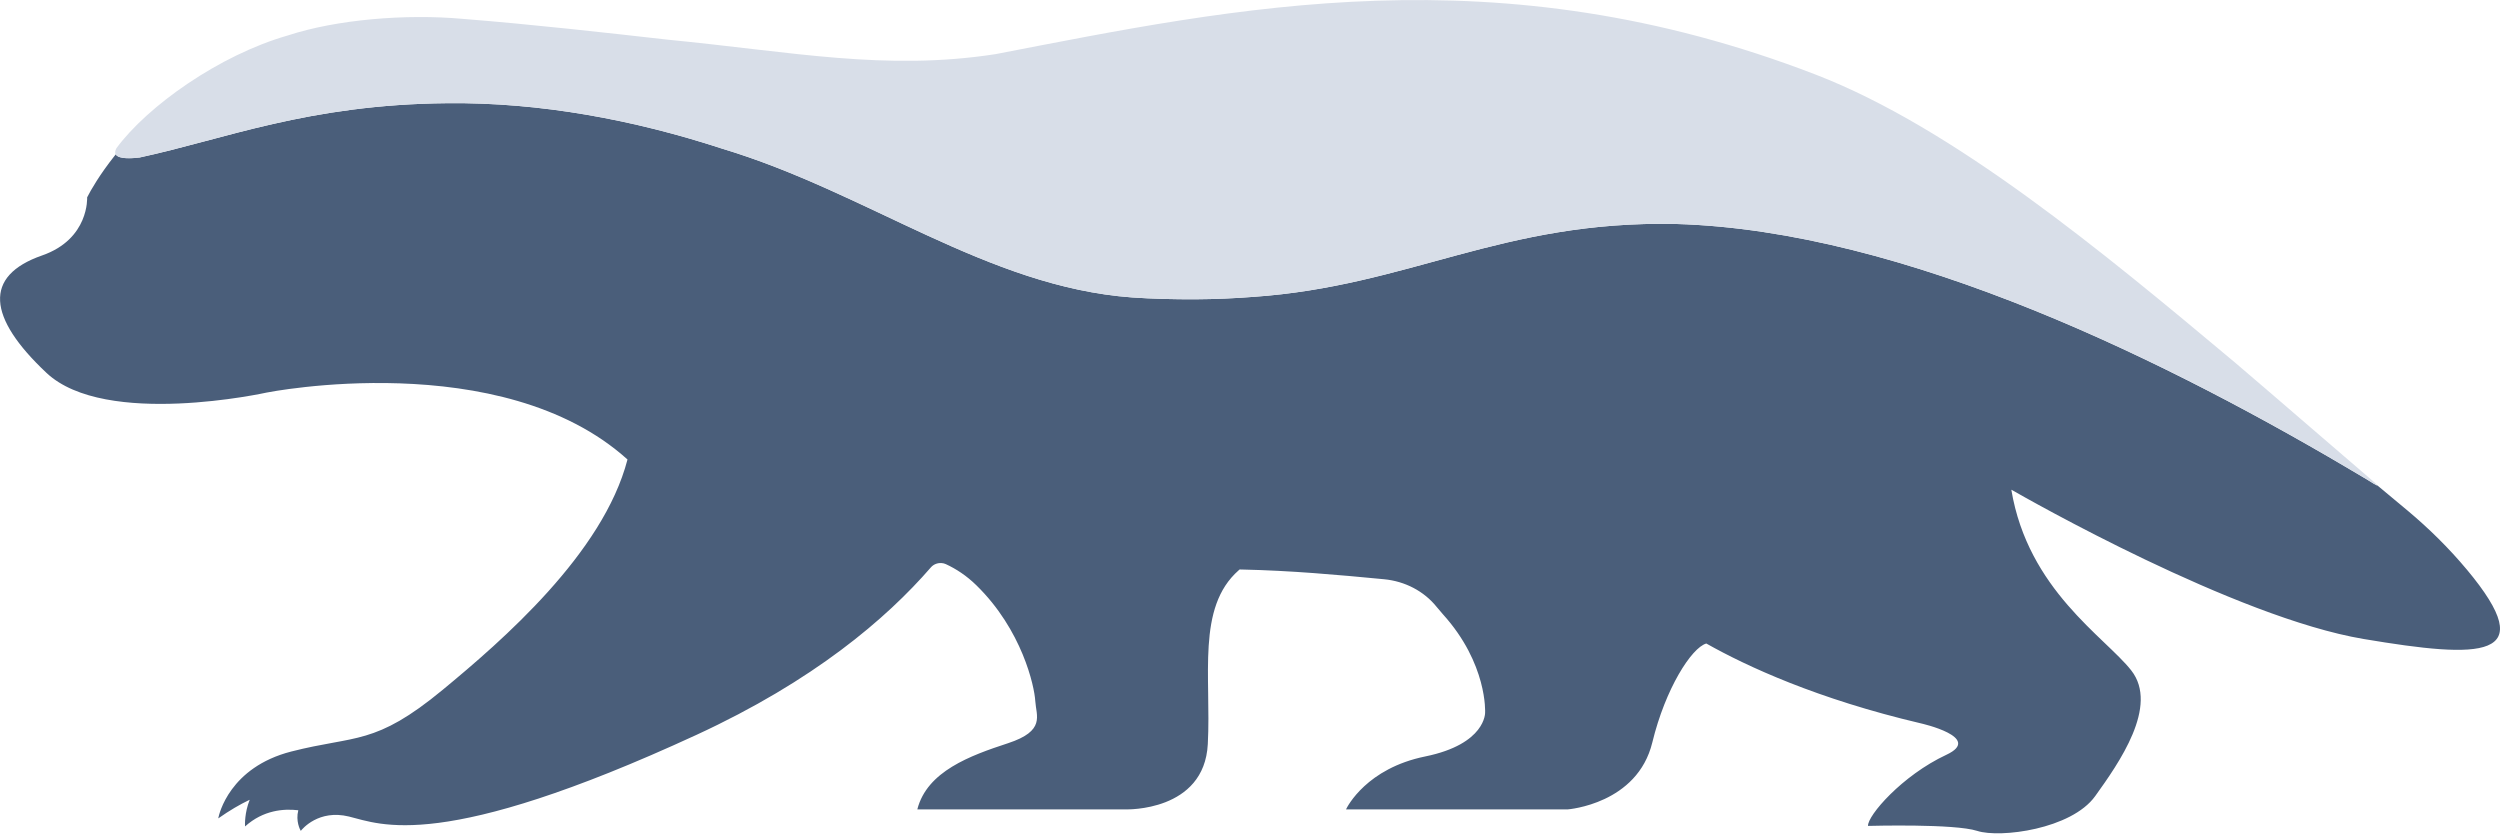
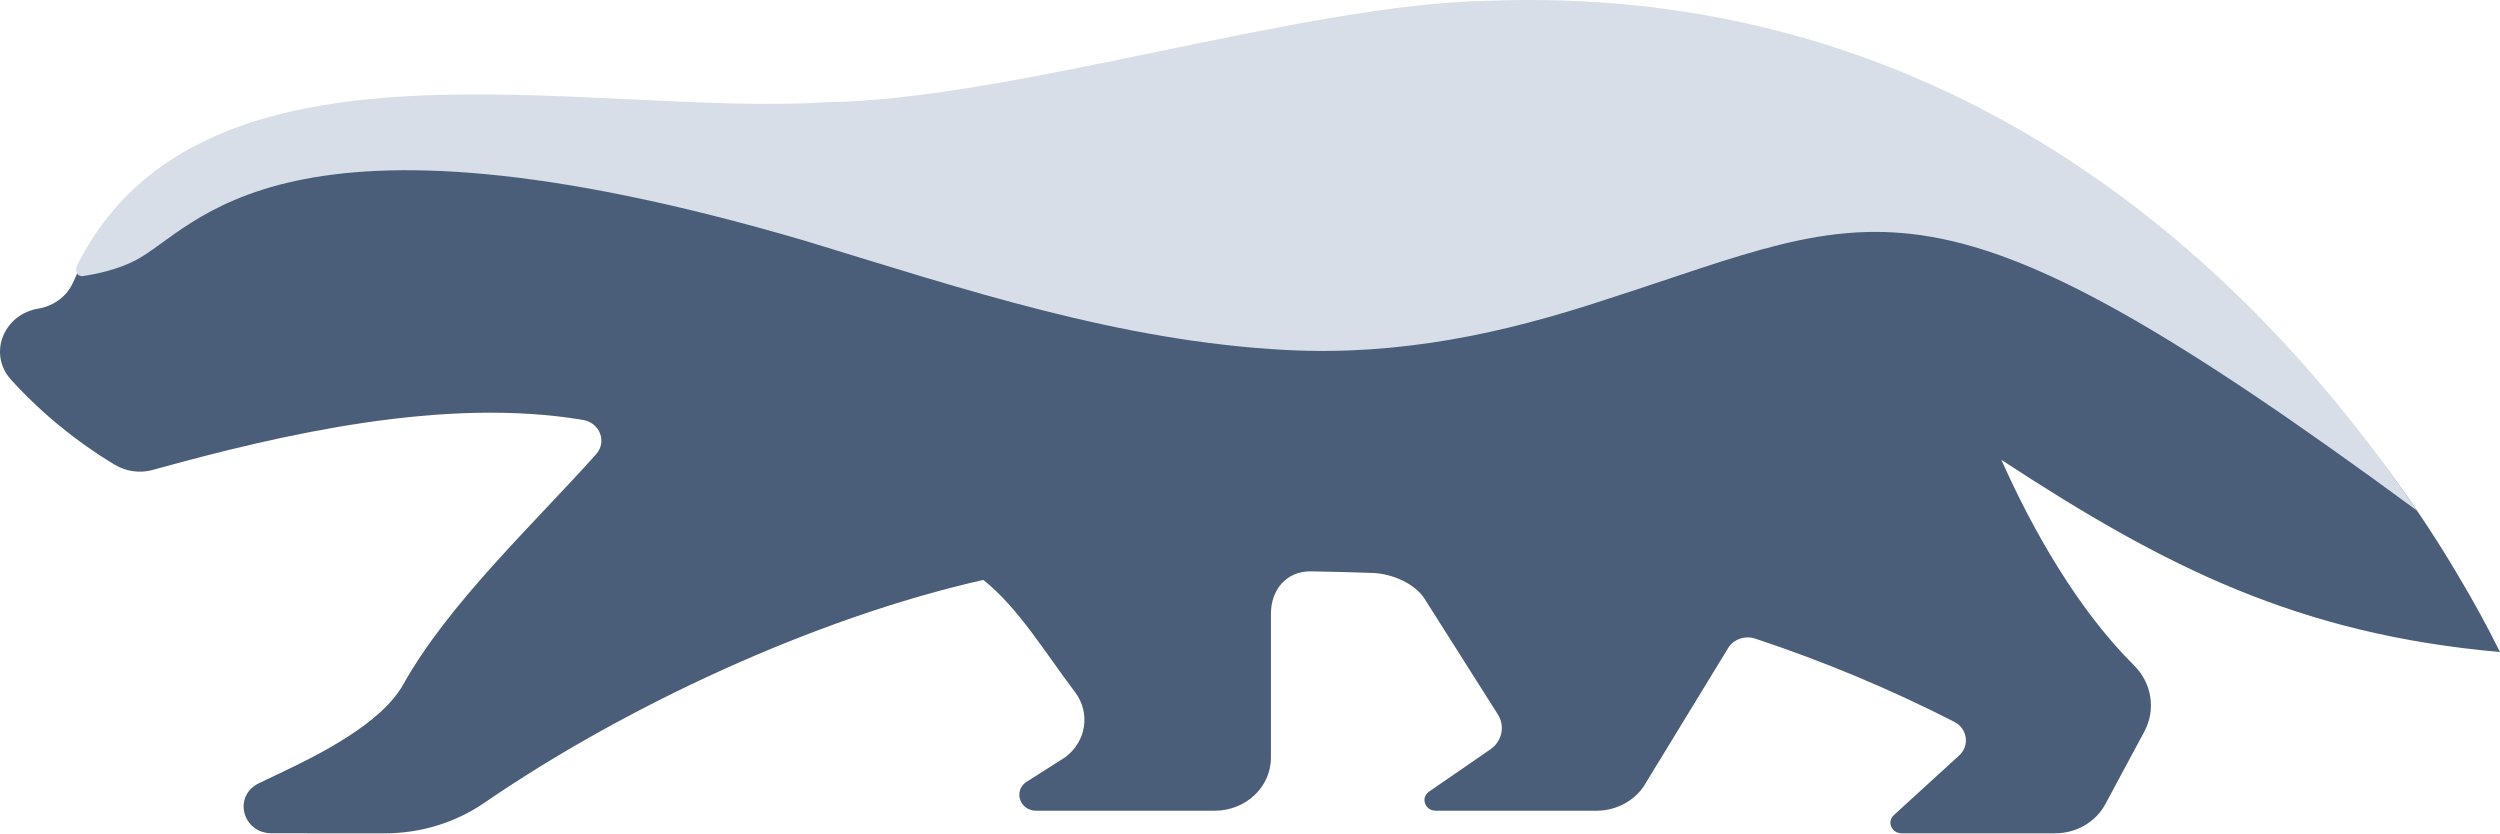
<svg xmlns="http://www.w3.org/2000/svg" id="Layer_2" data-name="Layer 2" viewBox="0 0 900 300">
  <defs>
    <style>
      .cls-1 {
        fill: #4a5e7a;
      }

      .cls-2 {
        fill: #d8dee8;
      }
    </style>
  </defs>
-   <g id="Layer_1-2" data-name="Layer 1">
+   <g id="Layer_3" data-name="Layer 3">
    <g>
-       <path class="cls-1" d="M888.04,205.03c-6.42-7.69-13.56-14.73-21.24-21.16-2.9-2.42-6.47-5.4-10.62-8.85-.12-.1-.24-.2-.37-.3,0-.01,0-.02,0-.04-.04-.08-.19-.25-.44-.49.25.24.4.41.44.49.09.18-.32,0-1.12-.47-.79-.45-1.93-1.19-2.86-1.76-70.66-42.25-166.19-89.46-248.47-91.82-62.7-1.34-95.99,22.38-152.28,26.25-6.46.52-13.71.82-20.52.86-7.88.04-15.96-.16-23.12-.67-52.08-3.87-95.04-37.79-147.54-53.58-31.66-10.35-65.43-16.7-98.89-16.34-50.17.46-80.27,13-110.75,19.55h-.11c-2.43.3-7.43.69-8.48-1.13h0c-.16.19-.31.39-.46.58-5.35,6.76-8.52,12.28-9.84,14.9h0s.83,14.98-16.21,20.91c-21.2,7.37-19.65,22.33,1.58,42.28,21.23,19.95,79.28,7.08,79.28,7.08,0,0,84.44-16.85,129.87,24.09v.04c-8.78,33.78-45.15,65.24-66.49,82.86-24.51,20.25-31.27,16.28-54.51,22.23-22.27,5.71-26.04,22.6-26.31,24,0,.04.04.05.07.03,4.02-2.83,7.74-4.98,11.15-6.62.04-.02.07.02.06.06-1.81,4.55-1.69,8.79-1.65,9.44,0,.04.05.05.07.02,6.52-5.86,13.92-6.39,19.07-5.78l.03.05c-.98,3.85.63,6.9.87,7.33.01.03.05.03.07,0,.51-.64,6.39-7.77,17.29-5.12,11.41,2.78,32.96,13.1,125.08-29.38,42.16-19.44,68.39-41.8,84.43-60.32.93-1.07,2.35-1.64,3.82-1.55.54.04,1.08.16,1.57.39,3.68,1.7,7.42,4.13,10.96,7.59,16.48,16.08,20.92,36.33,21.23,41.69.32,5.36,3.8,10.72-9.82,15.19-13.61,4.46-29.11,10.11-32.63,23.76l.04.06h75.05s28.21.89,29.47-23.52c1.27-24.42-4.12-49.13,11.09-62.53.12-.1.24-.21.36-.32.3,0,.6.01.91.02,17.56.38,34.36,1.89,51.13,3.5,7.49.72,14.35,4.29,18.88,9.94.7.87,1.45,1.75,2.25,2.64,16.16,17.87,15.21,35.43,15.21,35.43,0,0,.32,11.31-21.55,15.78-21.07,4.3-28.02,18.01-28.5,19l.04.06h79.79s0,0,0,0c.13-.02,25.04-1.94,30.42-24.12,4.72-19.43,14.11-34.03,19.4-35.59h.04c14.53,8.19,39.88,19.96,77.23,28.74h0s22.58,5.06,9.19,11.31c-16.02,7.48-28.44,21.97-28.21,25.58l.03.03c1.11-.03,31.18-.84,39.27,1.79,8.24,2.68,33.91-.6,42.47-12.51,8.56-11.91,23.04-32.45,12.99-45.26-9.43-12.01-37.15-29-43.16-64.99,0-.03.02-.06.05-.04,5.38,3.09,80.65,45.97,126.78,53.72,42.47,7.13,64.22,7.47,37.12-25.02Z" />
-       <path class="cls-2" d="M50.25,56.7c30.48-6.55,60.58-19.09,110.75-19.55,33.45-.36,67.23,5.99,98.89,16.34,52.5,15.79,95.47,49.71,147.54,53.58,7.17.51,15.25.71,23.12.67,6.81-.04,14.06-.35,20.52-.86,56.28-3.87,89.58-27.59,152.28-26.25,82.29,2.35,177.81,49.56,248.47,91.82.93.57,2.07,1.3,2.86,1.76.8.47,1.21.65,1.12.47-.08-.17-.6-.67-1.45-1.41-13.89-11.86-30.34-26.19-49.83-42.82-47.69-39.94-101.25-84.41-150.81-103.57-114.9-44.34-208.34-24.18-295.32-7.39-39.65,6.12-72.97-.82-118.23-5.23-21.44-2.43-48.86-5.51-73.37-7.45-20.9-1.91-45.82.26-63.16,5.95-24.76,7.09-50.58,25.48-61.7,40.57-2.42,4.31,5.05,3.77,8.21,3.4h.11Z" />
+       <path class="cls-1" d="M768.234,239.515c-20.43-20.265-36.716-49.218-47.73-73.969,59.176,38.808,107.102,62.764,179.496,69.186-4.545-9.165-9.446-18.138-14.685-26.907C810.112,79.853,679.721,6.268,524.772,12.133c-66.171.993-159.503,25.334-225.877,26.334C211.01,44.166,68.466,5.291,26.306,101.668c-2.163,4.944-6.89,8.485-12.481,9.419h0c-12.669,2.118-18.206,16.417-9.841,25.62,10.762,11.841,23.328,22.159,37.287,30.574,4.063,2.449,9.047,3.187,13.675,1.904,47.215-13.091,105.198-26.354,154.931-18.014,6.092,1.022,8.707,7.894,4.723,12.353-22.449,25.129-52.988,53.545-69.491,82.972-7.855,14.007-30.284,25.247-45.33,32.334-2.155,1.015-4.339,2.058-6.533,3.112-9.481,4.555-6.038,18.034,4.606,18.041,10.572.006,31.203.014,40.759.016,12.861.003,25.368-3.86,35.762-10.991,50.205-34.447,118.558-66.447,179.618-80.239,12.513,9.919,22.218,26.122,33.011,40.384,5.656,7.474,4.095,17.808-3.565,23.482l-14.156,9.005c-4.537,3.361-2.013,10.226,3.761,10.226h64.223c11.197,0,20.274-8.545,20.274-19.086l-0-51.825c0-8.556,5.464-15.436,14.55-15.266,6.704.125,15.832.318,22.183.577,6.835.279,15.065,3.761,18.57,9.291l26.388,41.641c2.68,4.229,1.502,9.683-2.719,12.591l-22.036,15.18c-3.164,2.18-1.526,6.898,2.394,6.898h57.812c6.864,0,13.261-3.269,17.001-8.688l30.675-50.243c2.048-2.967,5.987-4.205,9.532-3.031,24.683,8.173,48.747,18.247,71.629,29.936,4.804,2.454,5.66,8.615,1.721,12.181-7.196,6.514-16.386,15.023-23.434,21.398-2.634,2.383-.846,6.572,2.807,6.572h55.203c7.645,0,14.64-4.048,18.091-10.47l14.03-26.109c4.248-7.904,2.777-17.472-3.701-23.897Z" />
+       <path class="cls-2" d="M536,.279c-66.171.993-171.625,35.504-238,36.505C211.825,42.372,72.999,5.838,27.888,95.249c-1.06,2.102-.242,4.509,2.157,4.128,4.732-.752,12.178-2.286,18.622-5.595,22.049-11.321,51.556-62.762,241.333-7.045,57.593,17.569,112.969,36.109,172.951,39.254,41.086,2.142,78.361-5.977,115.049-18.12,99.852-32.021,116.245-53.478,292.145,75.977C793.256,70.731,680.996-5.209,536,.279Z" />
    </g>
  </g>
</svg>
